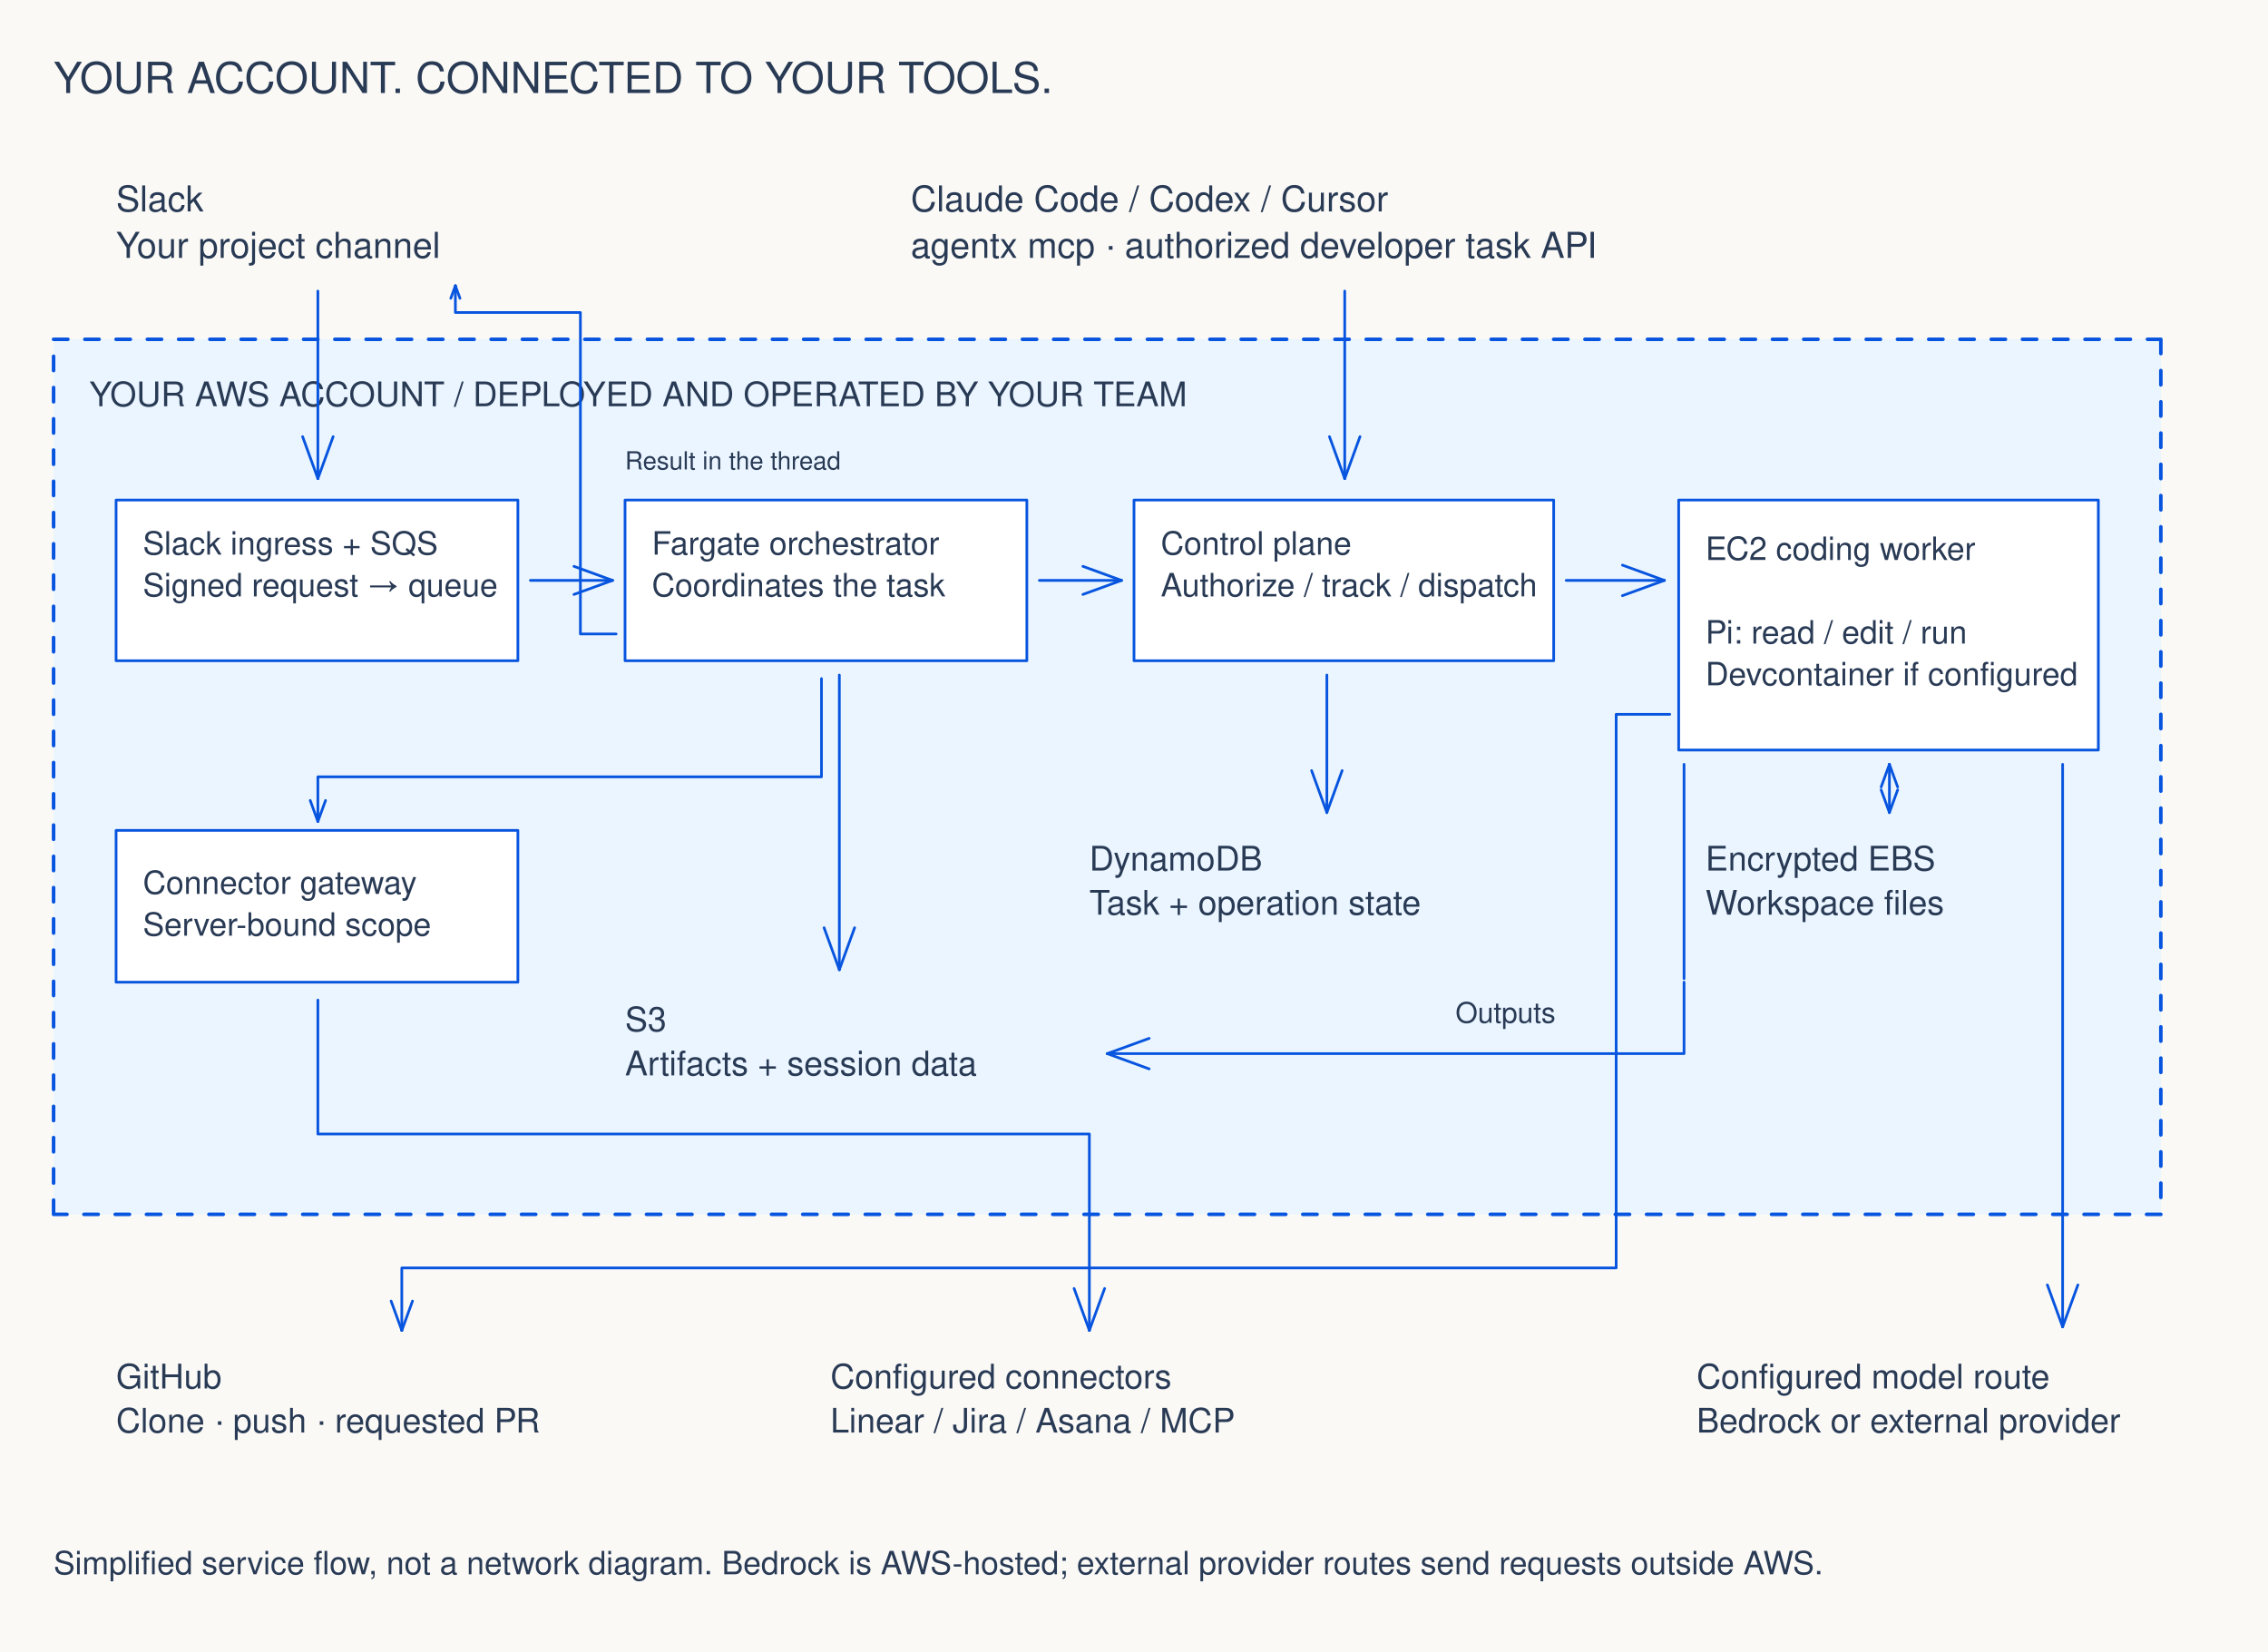
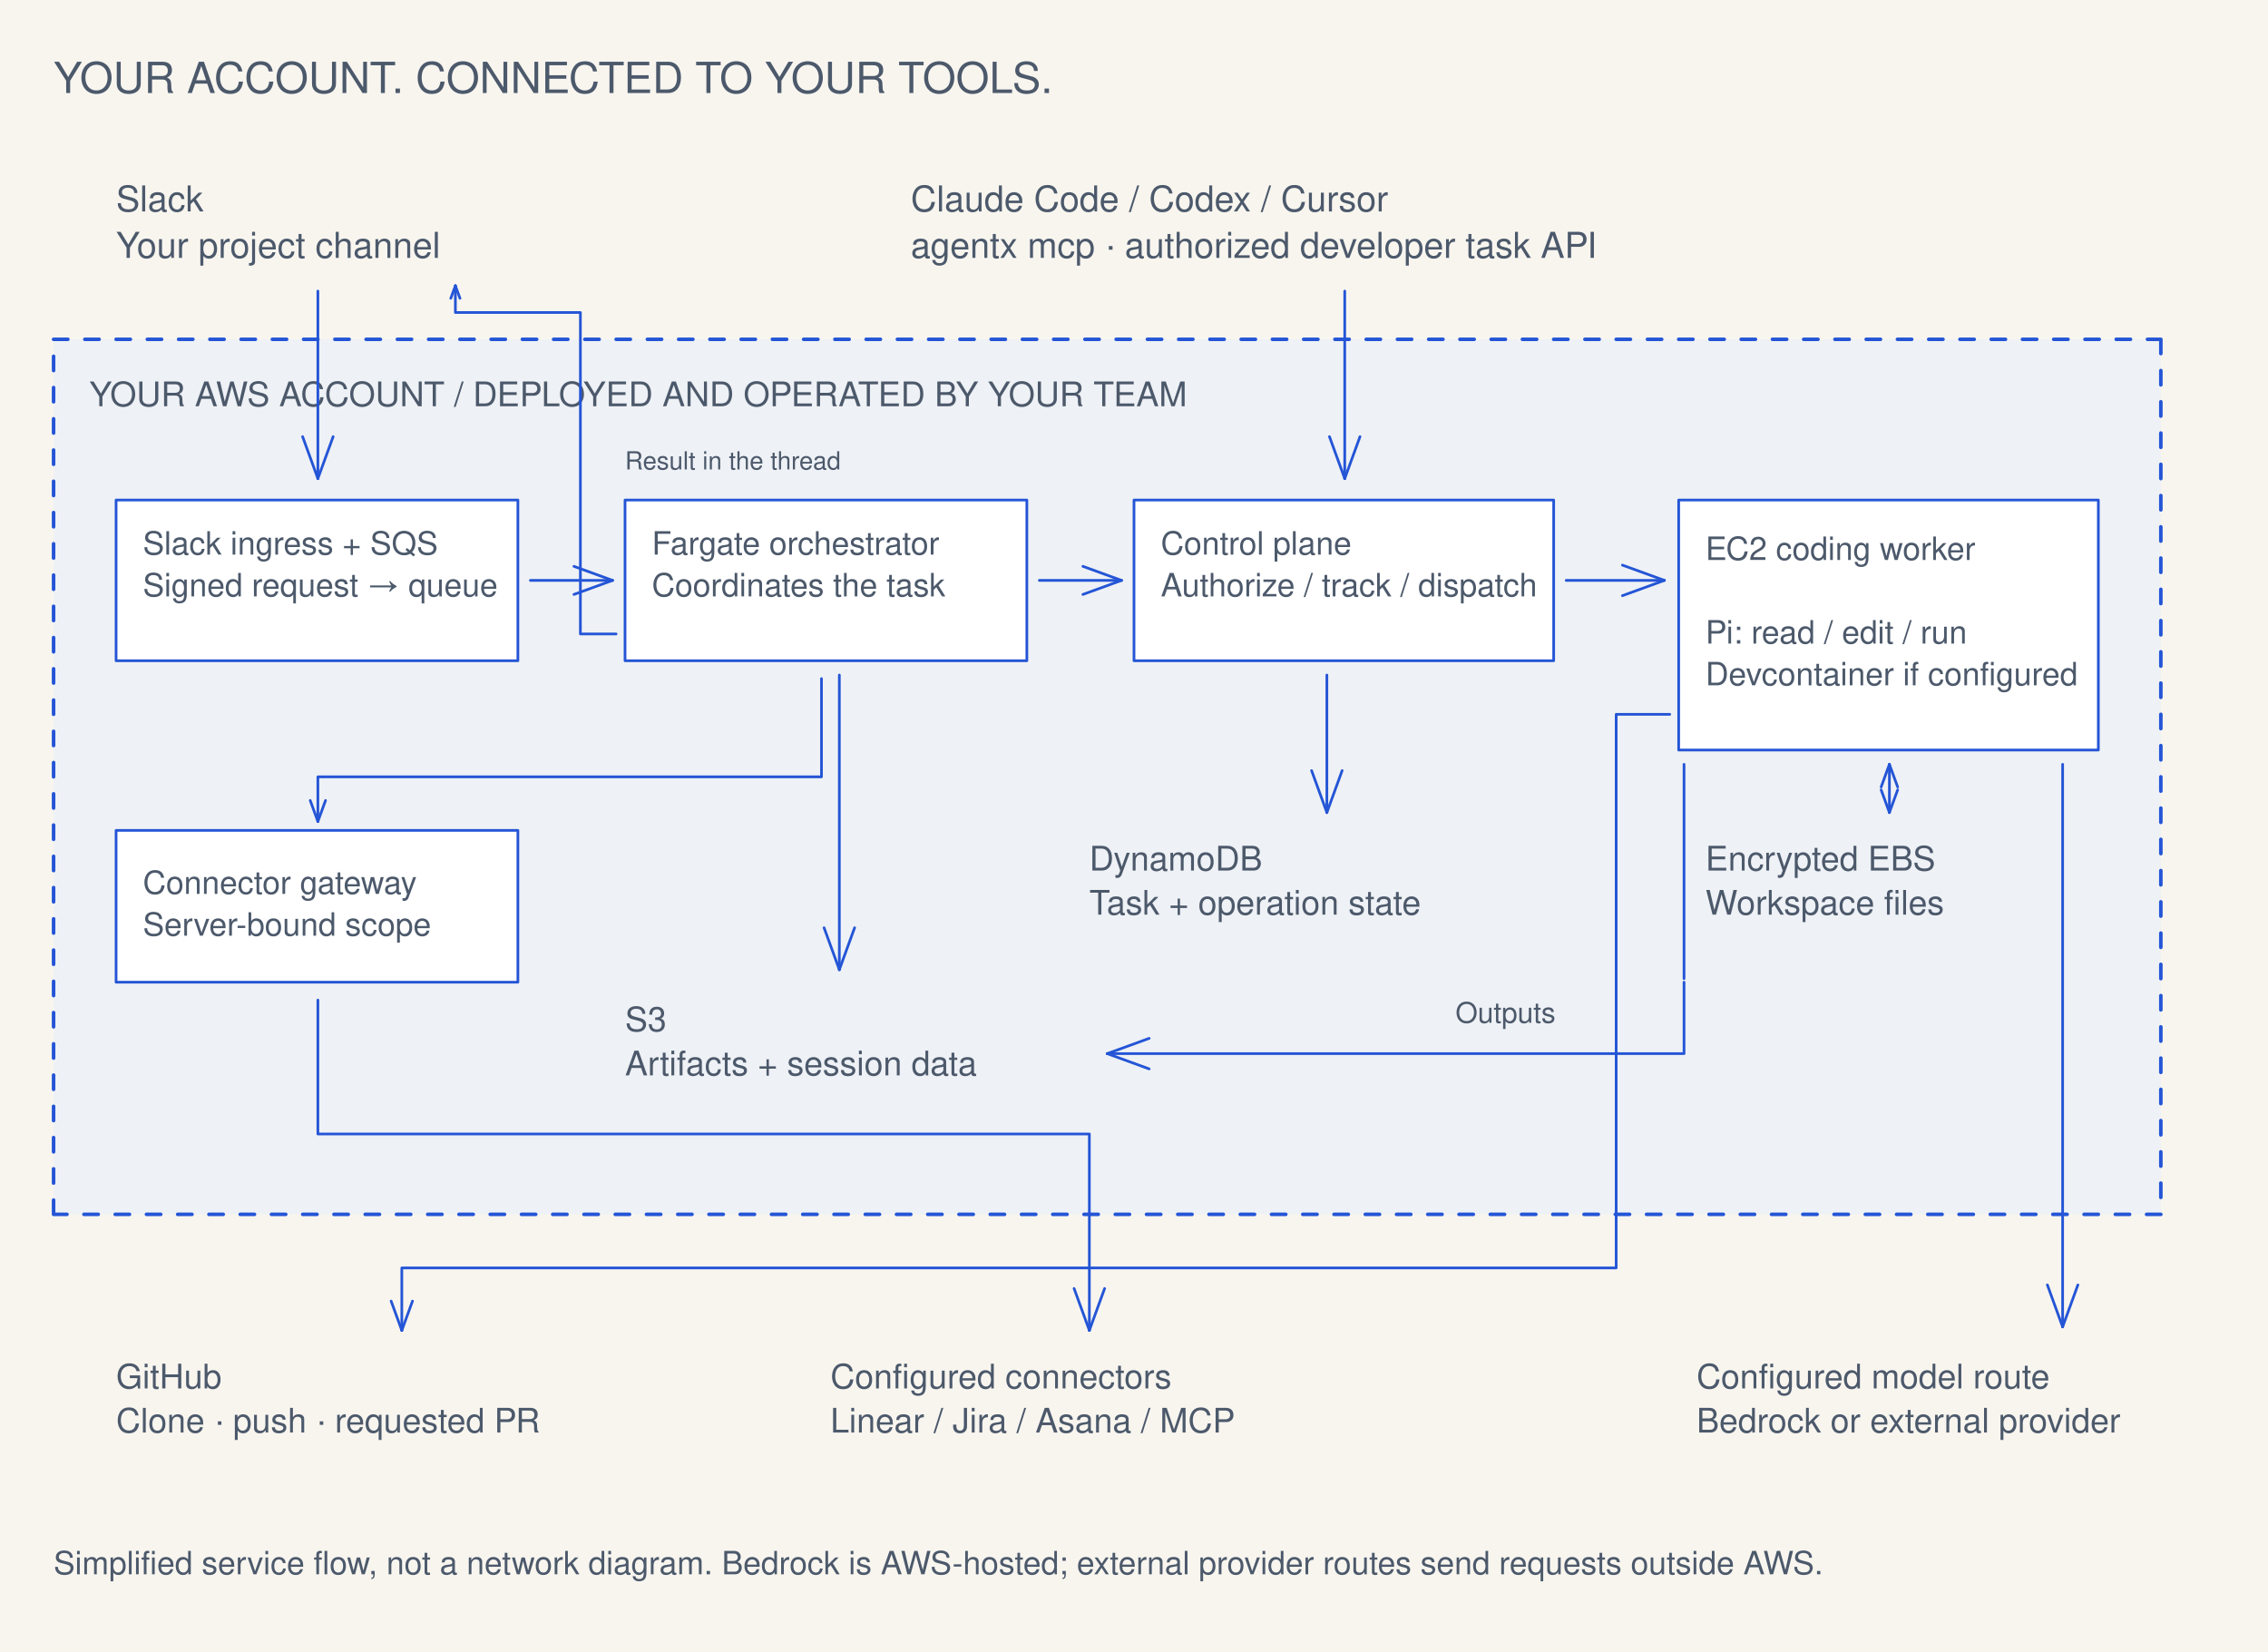
<svg xmlns="http://www.w3.org/2000/svg" version="1.1" viewBox="0 0 1270 925" width="2540" height="1850">
  <defs>
    <style class="style-fonts">
      </style>
  </defs>
-   <rect x="0" y="0" width="1270" height="925" fill="#faf9f6" />
+   <rect x="0" y="0" width="1270" height="925" fill="#f8f5ef" />
  <g transform="translate(30 30) rotate(0 585 15)">
-     <text x="0" y="22.08" font-family="Helvetica, Segoe UI Emoji" font-size="24px" fill="#293a55" text-anchor="start" style="white-space: pre;" direction="ltr" dominant-baseline="alphabetic">YOUR ACCOUNT. CONNECTED TO YOUR TOOLS.</text>
+     <text x="0" y="22.08" font-family="Helvetica, Segoe UI Emoji" font-size="24px" fill="#4c596b" text-anchor="start" style="white-space: pre;" direction="ltr" dominant-baseline="alphabetic">YOUR ACCOUNT. CONNECTED TO YOUR TOOLS.</text>
  </g>
  <g transform="translate(65 100) rotate(0 125 27.5)">
-     <text x="0" y="18.4" font-family="Helvetica, Segoe UI Emoji" font-size="20px" fill="#293a55" text-anchor="start" style="white-space: pre;" direction="ltr" dominant-baseline="alphabetic">Slack</text>
-     <text x="0" y="44.4" font-family="Helvetica, Segoe UI Emoji" font-size="20px" fill="#293a55" text-anchor="start" style="white-space: pre;" direction="ltr" dominant-baseline="alphabetic">Your project channel</text>
+     <text x="0" y="18.4" font-family="Helvetica, Segoe UI Emoji" font-size="20px" fill="#4c596b" text-anchor="start" style="white-space: pre;" direction="ltr" dominant-baseline="alphabetic">Slack</text>
+     <text x="0" y="44.4" font-family="Helvetica, Segoe UI Emoji" font-size="20px" fill="#4c596b" text-anchor="start" style="white-space: pre;" direction="ltr" dominant-baseline="alphabetic">Your project channel</text>
  </g>
  <g transform="translate(510 100) rotate(0 300 27.5)">
-     <text x="0" y="18.4" font-family="Helvetica, Segoe UI Emoji" font-size="20px" fill="#293a55" text-anchor="start" style="white-space: pre;" direction="ltr" dominant-baseline="alphabetic">Claude Code / Codex / Cursor</text>
-     <text x="0" y="44.4" font-family="Helvetica, Segoe UI Emoji" font-size="20px" fill="#293a55" text-anchor="start" style="white-space: pre;" direction="ltr" dominant-baseline="alphabetic">agentx mcp · authorized developer task API</text>
+     <text x="0" y="18.4" font-family="Helvetica, Segoe UI Emoji" font-size="20px" fill="#4c596b" text-anchor="start" style="white-space: pre;" direction="ltr" dominant-baseline="alphabetic">Claude Code / Codex / Cursor</text>
+     <text x="0" y="44.4" font-family="Helvetica, Segoe UI Emoji" font-size="20px" fill="#4c596b" text-anchor="start" style="white-space: pre;" direction="ltr" dominant-baseline="alphabetic">agentx mcp · authorized developer task API</text>
  </g>
  <g stroke-linecap="round" transform="translate(30 190) rotate(0 590 245)">
-     <path d="M0 0 L1180 0 L1180 490 L0 490" stroke="none" stroke-width="0" fill="#eaf5ff" />
-     <path d="M0 0 C236.39 0, 472.79 0, 1180 0 M1180 0 C1180 160.5, 1180 320.99, 1180 490 M1180 490 C708.15 490, 236.3 490, 0 490 M0 490 C0 308.29, 0 126.58, 0 0" stroke="#0754df" stroke-width="2" fill="none" stroke-dasharray="8 9.5" />
+     <path d="M0 0 L1180 0 L1180 490 L0 490" stroke="none" stroke-width="0" fill="#eef1f5" />
+     <path d="M0 0 C236.39 0, 472.79 0, 1180 0 M1180 0 C1180 160.5, 1180 320.99, 1180 490 M1180 490 C708.15 490, 236.3 490, 0 490 M0 490 C0 308.29, 0 126.58, 0 0" stroke="#2455d6" stroke-width="2" fill="none" stroke-dasharray="8 9.5" />
  </g>
  <g transform="translate(50 210) rotate(0 540 12.5)">
-     <text x="0" y="17.48" font-family="Helvetica, Segoe UI Emoji" font-size="19px" fill="#293a55" text-anchor="start" style="white-space: pre;" direction="ltr" dominant-baseline="alphabetic">YOUR AWS ACCOUNT  /  DEPLOYED AND OPERATED BY YOUR TEAM</text>
+     <text x="0" y="17.48" font-family="Helvetica, Segoe UI Emoji" font-size="19px" fill="#4c596b" text-anchor="start" style="white-space: pre;" direction="ltr" dominant-baseline="alphabetic">YOUR AWS ACCOUNT  /  DEPLOYED AND OPERATED BY YOUR TEAM</text>
  </g>
  <g stroke-linecap="round" transform="translate(65 280) rotate(0 112.5 45)">
    <path d="M0 0 L225 0 L225 90 L0 90" stroke="none" stroke-width="0" fill="#ffffff" />
-     <path d="M0 0 C45.08 0, 90.15 0, 225 0 M0 0 C61.09 0, 122.19 0, 225 0 M225 0 C225 24.31, 225 48.63, 225 90 M225 0 C225 28.93, 225 57.85, 225 90 M225 90 C163.13 90, 101.26 90, 0 90 M225 90 C155.45 90, 85.9 90, 0 90 M0 90 C0 63.7, 0 37.39, 0 0 M0 90 C0 61.59, 0 33.19, 0 0" stroke="#0754df" stroke-width="1.5" fill="none" />
+     <path d="M0 0 C45.08 0, 90.15 0, 225 0 M0 0 C61.09 0, 122.19 0, 225 0 M225 0 C225 24.31, 225 48.63, 225 90 M225 0 C225 28.93, 225 57.85, 225 90 M225 90 C163.13 90, 101.26 90, 0 90 M225 90 C155.45 90, 85.9 90, 0 90 M0 90 C0 63.7, 0 37.39, 0 0 M0 90 C0 61.59, 0 33.19, 0 0" stroke="#2455d6" stroke-width="1.5" fill="none" />
  </g>
  <g transform="translate(80 294) rotate(0 97.5 27.5)">
-     <text x="0" y="16.56" font-family="Helvetica, Segoe UI Emoji" font-size="18px" fill="#293a55" text-anchor="start" style="white-space: pre;" direction="ltr" dominant-baseline="alphabetic">Slack ingress + SQS</text>
-     <text x="0" y="39.96" font-family="Helvetica, Segoe UI Emoji" font-size="18px" fill="#293a55" text-anchor="start" style="white-space: pre;" direction="ltr" dominant-baseline="alphabetic">Signed request → queue</text>
+     <text x="0" y="16.56" font-family="Helvetica, Segoe UI Emoji" font-size="18px" fill="#4c596b" text-anchor="start" style="white-space: pre;" direction="ltr" dominant-baseline="alphabetic">Slack ingress + SQS</text>
+     <text x="0" y="39.96" font-family="Helvetica, Segoe UI Emoji" font-size="18px" fill="#4c596b" text-anchor="start" style="white-space: pre;" direction="ltr" dominant-baseline="alphabetic">Signed request → queue</text>
  </g>
  <g stroke-linecap="round" transform="translate(350 280) rotate(0 112.5 45)">
    <path d="M0 0 L225 0 L225 90 L0 90" stroke="none" stroke-width="0" fill="#ffffff" />
-     <path d="M0 0 C45.08 0, 90.16 0, 225 0 M0 0 C48.49 0, 96.98 0, 225 0 M225 0 C225 30.64, 225 61.27, 225 90 M225 0 C225 24.48, 225 48.95, 225 90 M225 90 C135.45 90, 45.9 90, 0 90 M225 90 C137.04 90, 49.09 90, 0 90 M0 90 C0 56.37, 0 22.74, 0 0 M0 90 C0 70.32, 0 50.64, 0 0" stroke="#0754df" stroke-width="1.5" fill="none" />
+     <path d="M0 0 C45.08 0, 90.16 0, 225 0 M0 0 C48.49 0, 96.98 0, 225 0 M225 0 C225 30.64, 225 61.27, 225 90 M225 0 C225 24.48, 225 48.95, 225 90 M225 90 C135.45 90, 45.9 90, 0 90 M225 90 C137.04 90, 49.09 90, 0 90 M0 90 C0 56.37, 0 22.74, 0 0 M0 90 C0 70.32, 0 50.64, 0 0" stroke="#2455d6" stroke-width="1.5" fill="none" />
  </g>
  <g transform="translate(365 294) rotate(0 97.5 27.5)">
-     <text x="0" y="16.56" font-family="Helvetica, Segoe UI Emoji" font-size="18px" fill="#293a55" text-anchor="start" style="white-space: pre;" direction="ltr" dominant-baseline="alphabetic">Fargate orchestrator</text>
-     <text x="0" y="39.96" font-family="Helvetica, Segoe UI Emoji" font-size="18px" fill="#293a55" text-anchor="start" style="white-space: pre;" direction="ltr" dominant-baseline="alphabetic">Coordinates the task</text>
+     <text x="0" y="16.56" font-family="Helvetica, Segoe UI Emoji" font-size="18px" fill="#4c596b" text-anchor="start" style="white-space: pre;" direction="ltr" dominant-baseline="alphabetic">Fargate orchestrator</text>
+     <text x="0" y="39.96" font-family="Helvetica, Segoe UI Emoji" font-size="18px" fill="#4c596b" text-anchor="start" style="white-space: pre;" direction="ltr" dominant-baseline="alphabetic">Coordinates the task</text>
  </g>
  <g stroke-linecap="round" transform="translate(635 280) rotate(0 117.5 45)">
    <path d="M0 0 L235 0 L235 90 L0 90" stroke="none" stroke-width="0" fill="#ffffff" />
-     <path d="M0 0 C47.08 0, 94.17 0, 235 0 M0 0 C84.48 0, 168.97 0, 235 0 M235 0 C235 18.96, 235 37.92, 235 90 M235 0 C235 20.03, 235 40.05, 235 90 M235 90 C159.56 90, 84.11 90, 0 90 M235 90 C170.91 90, 106.81 90, 0 90 M0 90 C0 67.05, 0 44.1, 0 0 M0 90 C0 61.05, 0 32.09, 0 0" stroke="#0754df" stroke-width="1.5" fill="none" />
+     <path d="M0 0 C47.08 0, 94.17 0, 235 0 M0 0 C84.48 0, 168.97 0, 235 0 M235 0 C235 18.96, 235 37.92, 235 90 M235 0 C235 20.03, 235 40.05, 235 90 M235 90 C159.56 90, 84.11 90, 0 90 M235 90 C170.91 90, 106.81 90, 0 90 M0 90 C0 67.05, 0 44.1, 0 0 M0 90 C0 61.05, 0 32.09, 0 0" stroke="#2455d6" stroke-width="1.5" fill="none" />
  </g>
  <g transform="translate(650 294) rotate(0 102.5 27.5)">
-     <text x="0" y="16.56" font-family="Helvetica, Segoe UI Emoji" font-size="18px" fill="#293a55" text-anchor="start" style="white-space: pre;" direction="ltr" dominant-baseline="alphabetic">Control plane</text>
-     <text x="0" y="39.96" font-family="Helvetica, Segoe UI Emoji" font-size="18px" fill="#293a55" text-anchor="start" style="white-space: pre;" direction="ltr" dominant-baseline="alphabetic">Authorize / track / dispatch</text>
+     <text x="0" y="16.56" font-family="Helvetica, Segoe UI Emoji" font-size="18px" fill="#4c596b" text-anchor="start" style="white-space: pre;" direction="ltr" dominant-baseline="alphabetic">Control plane</text>
+     <text x="0" y="39.96" font-family="Helvetica, Segoe UI Emoji" font-size="18px" fill="#4c596b" text-anchor="start" style="white-space: pre;" direction="ltr" dominant-baseline="alphabetic">Authorize / track / dispatch</text>
  </g>
  <g stroke-linecap="round" transform="translate(940 280) rotate(0 117.5 70)">
    <path d="M0 0 L235 0 L235 140 L0 140" stroke="none" stroke-width="0" fill="#ffffff" />
-     <path d="M0 0 C47.09 0, 94.17 0, 235 0 M0 0 C71.32 0, 142.64 0, 235 0 M235 0 C235 39.33, 235 78.66, 235 140 M235 0 C235 52.23, 235 104.47, 235 140 M235 140 C177.65 140, 120.29 140, 0 140 M235 140 C151.68 140, 68.36 140, 0 140 M0 140 C0 92.91, 0 45.81, 0 0 M0 140 C0 108.53, 0 77.07, 0 0" stroke="#0754df" stroke-width="1.5" fill="none" />
+     <path d="M0 0 C47.09 0, 94.17 0, 235 0 M0 0 C71.32 0, 142.64 0, 235 0 M235 0 C235 39.33, 235 78.66, 235 140 M235 0 C235 52.23, 235 104.47, 235 140 M235 140 C177.65 140, 120.29 140, 0 140 M235 140 C151.68 140, 68.36 140, 0 140 M0 140 C0 92.91, 0 45.81, 0 0 M0 140 C0 108.53, 0 77.07, 0 0" stroke="#2455d6" stroke-width="1.5" fill="none" />
  </g>
  <g transform="translate(955 297) rotate(0 102.5 50)">
-     <text x="0" y="16.56" font-family="Helvetica, Segoe UI Emoji" font-size="18px" fill="#293a55" text-anchor="start" style="white-space: pre;" direction="ltr" dominant-baseline="alphabetic">EC2 coding worker</text>
-     <text x="0" y="39.96" font-family="Helvetica, Segoe UI Emoji" font-size="18px" fill="#293a55" text-anchor="start" style="white-space: pre;" direction="ltr" dominant-baseline="alphabetic" />
-     <text x="0" y="63.36" font-family="Helvetica, Segoe UI Emoji" font-size="18px" fill="#293a55" text-anchor="start" style="white-space: pre;" direction="ltr" dominant-baseline="alphabetic">Pi: read / edit / run</text>
-     <text x="0" y="86.76" font-family="Helvetica, Segoe UI Emoji" font-size="18px" fill="#293a55" text-anchor="start" style="white-space: pre;" direction="ltr" dominant-baseline="alphabetic">Devcontainer if configured</text>
+     <text x="0" y="16.56" font-family="Helvetica, Segoe UI Emoji" font-size="18px" fill="#4c596b" text-anchor="start" style="white-space: pre;" direction="ltr" dominant-baseline="alphabetic">EC2 coding worker</text>
+     <text x="0" y="39.96" font-family="Helvetica, Segoe UI Emoji" font-size="18px" fill="#4c596b" text-anchor="start" style="white-space: pre;" direction="ltr" dominant-baseline="alphabetic" />
+     <text x="0" y="63.36" font-family="Helvetica, Segoe UI Emoji" font-size="18px" fill="#4c596b" text-anchor="start" style="white-space: pre;" direction="ltr" dominant-baseline="alphabetic">Pi: read / edit / run</text>
+     <text x="0" y="86.76" font-family="Helvetica, Segoe UI Emoji" font-size="18px" fill="#4c596b" text-anchor="start" style="white-space: pre;" direction="ltr" dominant-baseline="alphabetic">Devcontainer if configured</text>
  </g>
  <g stroke-linecap="round">
    <g transform="translate(178 163) rotate(0 0 52.5)">
-       <path d="M0 0 C0 21.04, 0 42.08, 0 105 M0 0 C0 25.99, 0 51.97, 0 105" stroke="#0754df" stroke-width="1.5" fill="none" />
+       <path d="M0 0 C0 21.04, 0 42.08, 0 105 M0 0 C0 25.99, 0 51.97, 0 105" stroke="#2455d6" stroke-width="1.5" fill="none" />
    </g>
    <g transform="translate(178 163) rotate(0 0 52.5)">
-       <path d="M-8.55 81.51 C-6.84 86.22, -5.12 90.92, 0 105 M-8.55 81.51 C-6.43 87.32, -4.32 93.14, 0 105" stroke="#0754df" stroke-width="1.5" fill="none" />
+       <path d="M-8.55 81.51 C-6.84 86.22, -5.12 90.92, 0 105 M-8.55 81.51 C-6.43 87.32, -4.32 93.14, 0 105" stroke="#2455d6" stroke-width="1.5" fill="none" />
    </g>
    <g transform="translate(178 163) rotate(0 0 52.5)">
-       <path d="M8.55 81.51 C6.84 86.22, 5.12 90.92, 0 105 M8.55 81.51 C6.43 87.32, 4.32 93.14, 0 105" stroke="#0754df" stroke-width="1.5" fill="none" />
+       <path d="M8.55 81.51 C6.84 86.22, 5.12 90.92, 0 105 M8.55 81.51 C6.43 87.32, 4.32 93.14, 0 105" stroke="#2455d6" stroke-width="1.5" fill="none" />
    </g>
  </g>
  <mask />
  <g stroke-linecap="round">
    <g transform="translate(297 325) rotate(0 23 0)">
-       <path d="M0 0 C9.22 0, 18.44 0, 46 0 M0 0 C14.7 0, 29.39 0, 46 0" stroke="#0754df" stroke-width="1.5" fill="none" />
+       <path d="M0 0 C9.22 0, 18.44 0, 46 0 M0 0 C14.7 0, 29.39 0, 46 0" stroke="#2455d6" stroke-width="1.5" fill="none" />
    </g>
    <g transform="translate(297 325) rotate(0 23 0)">
-       <path d="M24.39 7.87 C28.72 6.29, 33.05 4.71, 46 0 M24.39 7.87 C31.29 5.35, 38.2 2.84, 46 0" stroke="#0754df" stroke-width="1.5" fill="none" />
+       <path d="M24.39 7.87 C28.72 6.29, 33.05 4.71, 46 0 M24.39 7.87 C31.29 5.35, 38.2 2.84, 46 0" stroke="#2455d6" stroke-width="1.5" fill="none" />
    </g>
    <g transform="translate(297 325) rotate(0 23 0)">
-       <path d="M24.39 -7.87 C28.72 -6.29, 33.05 -4.71, 46 0 M24.39 -7.87 C31.29 -5.35, 38.2 -2.84, 46 0" stroke="#0754df" stroke-width="1.5" fill="none" />
+       <path d="M24.39 -7.87 C28.72 -6.29, 33.05 -4.71, 46 0 M24.39 -7.87 C31.29 -5.35, 38.2 -2.84, 46 0" stroke="#2455d6" stroke-width="1.5" fill="none" />
    </g>
  </g>
  <mask />
  <g stroke-linecap="round">
    <g transform="translate(582 325) rotate(0 23 0)">
-       <path d="M0 0 C9.22 0, 18.44 0, 46 0 M0 0 C18.01 0, 36.02 0, 46 0" stroke="#0754df" stroke-width="1.5" fill="none" />
+       <path d="M0 0 C9.22 0, 18.44 0, 46 0 M0 0 C18.01 0, 36.02 0, 46 0" stroke="#2455d6" stroke-width="1.5" fill="none" />
    </g>
    <g transform="translate(582 325) rotate(0 23 0)">
-       <path d="M24.39 7.87 C28.72 6.29, 33.05 4.71, 46 0 M24.39 7.87 C32.85 4.79, 41.31 1.71, 46 0" stroke="#0754df" stroke-width="1.5" fill="none" />
+       <path d="M24.39 7.87 C28.72 6.29, 33.05 4.71, 46 0 M24.39 7.87 C32.85 4.79, 41.31 1.71, 46 0" stroke="#2455d6" stroke-width="1.5" fill="none" />
    </g>
    <g transform="translate(582 325) rotate(0 23 0)">
-       <path d="M24.39 -7.87 C28.72 -6.29, 33.05 -4.71, 46 0 M24.39 -7.87 C32.85 -4.79, 41.31 -1.71, 46 0" stroke="#0754df" stroke-width="1.5" fill="none" />
+       <path d="M24.39 -7.87 C28.72 -6.29, 33.05 -4.71, 46 0 M24.39 -7.87 C32.85 -4.79, 41.31 -1.71, 46 0" stroke="#2455d6" stroke-width="1.5" fill="none" />
    </g>
  </g>
  <mask />
  <g stroke-linecap="round">
    <g transform="translate(877 325) rotate(0 27.5 0)">
-       <path d="M0 0 C11.02 0, 22.04 0, 55 0 M0 0 C14.49 0, 28.98 0, 55 0" stroke="#0754df" stroke-width="1.5" fill="none" />
+       <path d="M0 0 C11.02 0, 22.04 0, 55 0 M0 0 C14.49 0, 28.98 0, 55 0" stroke="#2455d6" stroke-width="1.5" fill="none" />
    </g>
    <g transform="translate(877 325) rotate(0 27.5 0)">
-       <path d="M31.51 8.55 C36.22 6.84, 40.92 5.12, 55 0 M31.51 8.55 C37.7 6.3, 43.89 4.05, 55 0" stroke="#0754df" stroke-width="1.5" fill="none" />
+       <path d="M31.51 8.55 C36.22 6.84, 40.92 5.12, 55 0 M31.51 8.55 C37.7 6.3, 43.89 4.05, 55 0" stroke="#2455d6" stroke-width="1.5" fill="none" />
    </g>
    <g transform="translate(877 325) rotate(0 27.5 0)">
-       <path d="M31.51 -8.55 C36.22 -6.84, 40.92 -5.12, 55 0 M31.51 -8.55 C37.7 -6.3, 43.89 -4.05, 55 0" stroke="#0754df" stroke-width="1.5" fill="none" />
+       <path d="M31.51 -8.55 C36.22 -6.84, 40.92 -5.12, 55 0 M31.51 -8.55 C37.7 -6.3, 43.89 -4.05, 55 0" stroke="#2455d6" stroke-width="1.5" fill="none" />
    </g>
  </g>
  <mask />
  <g stroke-linecap="round">
    <g transform="translate(753 163) rotate(0 0 52.5)">
-       <path d="M0 0 C0 21.04, 0 42.08, 0 105 M0 0 C0 35.22, 0 70.45, 0 105" stroke="#0754df" stroke-width="1.5" fill="none" />
+       <path d="M0 0 C0 21.04, 0 42.08, 0 105 M0 0 C0 35.22, 0 70.45, 0 105" stroke="#2455d6" stroke-width="1.5" fill="none" />
    </g>
    <g transform="translate(753 163) rotate(0 0 52.5)">
-       <path d="M-8.55 81.51 C-6.84 86.22, -5.12 90.92, 0 105 M-8.55 81.51 C-5.68 89.39, -2.81 97.27, 0 105" stroke="#0754df" stroke-width="1.5" fill="none" />
+       <path d="M-8.55 81.51 C-6.84 86.22, -5.12 90.92, 0 105 M-8.55 81.51 C-5.68 89.39, -2.81 97.27, 0 105" stroke="#2455d6" stroke-width="1.5" fill="none" />
    </g>
    <g transform="translate(753 163) rotate(0 0 52.5)">
-       <path d="M8.55 81.51 C6.84 86.22, 5.12 90.92, 0 105 M8.55 81.51 C5.68 89.39, 2.81 97.27, 0 105" stroke="#0754df" stroke-width="1.5" fill="none" />
+       <path d="M8.55 81.51 C6.84 86.22, 5.12 90.92, 0 105 M8.55 81.51 C5.68 89.39, 2.81 97.27, 0 105" stroke="#2455d6" stroke-width="1.5" fill="none" />
    </g>
  </g>
  <mask />
  <g transform="translate(610 470) rotate(0 120 30)">
-     <text x="0" y="17.48" font-family="Helvetica, Segoe UI Emoji" font-size="19px" fill="#293a55" text-anchor="start" style="white-space: pre;" direction="ltr" dominant-baseline="alphabetic">DynamoDB</text>
-     <text x="0" y="42.18" font-family="Helvetica, Segoe UI Emoji" font-size="19px" fill="#293a55" text-anchor="start" style="white-space: pre;" direction="ltr" dominant-baseline="alphabetic">Task + operation state</text>
+     <text x="0" y="17.48" font-family="Helvetica, Segoe UI Emoji" font-size="19px" fill="#4c596b" text-anchor="start" style="white-space: pre;" direction="ltr" dominant-baseline="alphabetic">DynamoDB</text>
+     <text x="0" y="42.18" font-family="Helvetica, Segoe UI Emoji" font-size="19px" fill="#4c596b" text-anchor="start" style="white-space: pre;" direction="ltr" dominant-baseline="alphabetic">Task + operation state</text>
  </g>
  <g transform="translate(955 470) rotate(0 120 30)">
-     <text x="0" y="17.48" font-family="Helvetica, Segoe UI Emoji" font-size="19px" fill="#293a55" text-anchor="start" style="white-space: pre;" direction="ltr" dominant-baseline="alphabetic">Encrypted EBS</text>
-     <text x="0" y="42.18" font-family="Helvetica, Segoe UI Emoji" font-size="19px" fill="#293a55" text-anchor="start" style="white-space: pre;" direction="ltr" dominant-baseline="alphabetic">Workspace files</text>
+     <text x="0" y="17.48" font-family="Helvetica, Segoe UI Emoji" font-size="19px" fill="#4c596b" text-anchor="start" style="white-space: pre;" direction="ltr" dominant-baseline="alphabetic">Encrypted EBS</text>
+     <text x="0" y="42.18" font-family="Helvetica, Segoe UI Emoji" font-size="19px" fill="#4c596b" text-anchor="start" style="white-space: pre;" direction="ltr" dominant-baseline="alphabetic">Workspace files</text>
  </g>
  <g transform="translate(350 560) rotate(0 135 30)">
-     <text x="0" y="17.48" font-family="Helvetica, Segoe UI Emoji" font-size="19px" fill="#293a55" text-anchor="start" style="white-space: pre;" direction="ltr" dominant-baseline="alphabetic">S3</text>
-     <text x="0" y="42.18" font-family="Helvetica, Segoe UI Emoji" font-size="19px" fill="#293a55" text-anchor="start" style="white-space: pre;" direction="ltr" dominant-baseline="alphabetic">Artifacts + session data</text>
+     <text x="0" y="17.48" font-family="Helvetica, Segoe UI Emoji" font-size="19px" fill="#4c596b" text-anchor="start" style="white-space: pre;" direction="ltr" dominant-baseline="alphabetic">S3</text>
+     <text x="0" y="42.18" font-family="Helvetica, Segoe UI Emoji" font-size="19px" fill="#4c596b" text-anchor="start" style="white-space: pre;" direction="ltr" dominant-baseline="alphabetic">Artifacts + session data</text>
  </g>
  <g stroke-linecap="round">
    <g transform="translate(743 378) rotate(0 0 38.5)">
-       <path d="M0 0 C0 15.43, 0 30.86, 0 77 M0 0 C0 17.2, 0 34.41, 0 77" stroke="#0754df" stroke-width="1.5" fill="none" />
+       <path d="M0 0 C0 15.43, 0 30.86, 0 77 M0 0 C0 17.2, 0 34.41, 0 77" stroke="#2455d6" stroke-width="1.5" fill="none" />
    </g>
    <g transform="translate(743 378) rotate(0 0 38.5)">
-       <path d="M-8.55 53.51 C-6.84 58.22, -5.12 62.92, 0 77 M-8.55 53.51 C-6.64 58.76, -4.73 64.01, 0 77" stroke="#0754df" stroke-width="1.5" fill="none" />
+       <path d="M-8.55 53.51 C-6.84 58.22, -5.12 62.92, 0 77 M-8.55 53.51 C-6.64 58.76, -4.73 64.01, 0 77" stroke="#2455d6" stroke-width="1.5" fill="none" />
    </g>
    <g transform="translate(743 378) rotate(0 0 38.5)">
-       <path d="M8.55 53.51 C6.84 58.22, 5.12 62.92, 0 77 M8.55 53.51 C6.64 58.76, 4.73 64.01, 0 77" stroke="#0754df" stroke-width="1.5" fill="none" />
-     </g>
-   </g>
-   <mask />
-   <g stroke-linecap="round">
-     <g transform="translate(1058 428) rotate(0 0 13.5)">
-       <path d="M0 0 C0 5.41, 0 10.82, 0 27 M0 0 C0 7.98, 0 15.95, 0 27" stroke="#0754df" stroke-width="1.5" fill="none" />
-     </g>
-     <g transform="translate(1058 428) rotate(0 0 13.5)">
-       <path d="M4.62 12.69 C3.69 10.14, 2.77 7.6, 0 0 M4.62 12.69 C3.25 8.94, 1.89 5.19, 0 0" stroke="#0754df" stroke-width="1.5" fill="none" />
-     </g>
-     <g transform="translate(1058 428) rotate(0 0 13.5)">
-       <path d="M-4.62 12.69 C-3.69 10.14, -2.77 7.6, 0 0 M-4.62 12.69 C-3.25 8.94, -1.89 5.19, 0 0" stroke="#0754df" stroke-width="1.5" fill="none" />
-     </g>
-     <g transform="translate(1058 428) rotate(0 0 13.5)">
-       <path d="M-4.62 14.31 C-3.69 16.86, -2.77 19.4, 0 27 M-4.62 14.31 C-3.25 18.06, -1.89 21.81, 0 27" stroke="#0754df" stroke-width="1.5" fill="none" />
-     </g>
-     <g transform="translate(1058 428) rotate(0 0 13.5)">
-       <path d="M4.62 14.31 C3.69 16.86, 2.77 19.4, 0 27 M4.62 14.31 C3.25 18.06, 1.89 21.81, 0 27" stroke="#0754df" stroke-width="1.5" fill="none" />
+       <path d="M8.55 53.51 C6.84 58.22, 5.12 62.92, 0 77 M8.55 53.51 C6.64 58.76, 4.73 64.01, 0 77" stroke="#2455d6" stroke-width="1.5" fill="none" />
+     </g>
+   </g>
+   <mask />
+   <g stroke-linecap="round">
+     <g transform="translate(1058 428) rotate(0 0 13.5)">
+       <path d="M0 0 C0 5.41, 0 10.82, 0 27 M0 0 C0 7.98, 0 15.95, 0 27" stroke="#2455d6" stroke-width="1.5" fill="none" />
+     </g>
+     <g transform="translate(1058 428) rotate(0 0 13.5)">
+       <path d="M4.62 12.69 C3.69 10.14, 2.77 7.6, 0 0 M4.62 12.69 C3.25 8.94, 1.89 5.19, 0 0" stroke="#2455d6" stroke-width="1.5" fill="none" />
+     </g>
+     <g transform="translate(1058 428) rotate(0 0 13.5)">
+       <path d="M-4.62 12.69 C-3.69 10.14, -2.77 7.6, 0 0 M-4.62 12.69 C-3.25 8.94, -1.89 5.19, 0 0" stroke="#2455d6" stroke-width="1.5" fill="none" />
+     </g>
+     <g transform="translate(1058 428) rotate(0 0 13.5)">
+       <path d="M-4.62 14.31 C-3.69 16.86, -2.77 19.4, 0 27 M-4.62 14.31 C-3.25 18.06, -1.89 21.81, 0 27" stroke="#2455d6" stroke-width="1.5" fill="none" />
+     </g>
+     <g transform="translate(1058 428) rotate(0 0 13.5)">
+       <path d="M4.62 14.31 C3.69 16.86, 2.77 19.4, 0 27 M4.62 14.31 C3.25 18.06, 1.89 21.81, 0 27" stroke="#2455d6" stroke-width="1.5" fill="none" />
    </g>
  </g>
  <mask />
  <g stroke-linecap="round">
    <g transform="translate(943 550) rotate(0 -161.5 20)">
-       <path d="M0 0 C0 8.02, 0 16.03, 0 40 M0 0 C0 14.7, 0 29.39, 0 40 M0 40 C-97.72 40, -195.44 40, -323 40 M0 40 C-89.3 40, -178.6 40, -323 40" stroke="#0754df" stroke-width="1.5" fill="none" />
+       <path d="M0 0 C0 8.02, 0 16.03, 0 40 M0 0 C0 14.7, 0 29.39, 0 40 M0 40 C-97.72 40, -195.44 40, -323 40 M0 40 C-89.3 40, -178.6 40, -323 40" stroke="#2455d6" stroke-width="1.5" fill="none" />
    </g>
    <g transform="translate(943 550) rotate(0 -161.5 20)">
-       <path d="M-299.51 31.45 C-304.22 33.16, -308.92 34.88, -323 40 M-299.51 31.45 C-308.14 34.59, -316.77 37.73, -323 40" stroke="#0754df" stroke-width="1.5" fill="none" />
+       <path d="M-299.51 31.45 C-304.22 33.16, -308.92 34.88, -323 40 M-299.51 31.45 C-308.14 34.59, -316.77 37.73, -323 40" stroke="#2455d6" stroke-width="1.5" fill="none" />
    </g>
    <g transform="translate(943 550) rotate(0 -161.5 20)">
-       <path d="M-299.51 48.55 C-304.22 46.84, -308.92 45.12, -323 40 M-299.51 48.55 C-308.14 45.41, -316.77 42.27, -323 40" stroke="#0754df" stroke-width="1.5" fill="none" />
+       <path d="M-299.51 48.55 C-304.22 46.84, -308.92 45.12, -323 40 M-299.51 48.55 C-308.14 45.41, -316.77 42.27, -323 40" stroke="#2455d6" stroke-width="1.5" fill="none" />
    </g>
  </g>
  <mask />
  <g transform="translate(815 558) rotate(0 55 12.5)">
-     <text x="0" y="14.72" font-family="Helvetica, Segoe UI Emoji" font-size="16px" fill="#293a55" text-anchor="start" style="white-space: pre;" direction="ltr" dominant-baseline="alphabetic">Outputs</text>
+     <text x="0" y="14.72" font-family="Helvetica, Segoe UI Emoji" font-size="16px" fill="#4c596b" text-anchor="start" style="white-space: pre;" direction="ltr" dominant-baseline="alphabetic">Outputs</text>
  </g>
  <g stroke-linecap="round">
    <g transform="translate(943 428) rotate(0 0 60)">
-       <path d="M0 0 C0 24.05, 0 48.1, 0 120 M0 0 C0 37.37, 0 74.74, 0 120" stroke="#0754df" stroke-width="1.5" fill="none" />
+       <path d="M0 0 C0 24.05, 0 48.1, 0 120 M0 0 C0 37.37, 0 74.74, 0 120" stroke="#2455d6" stroke-width="1.5" fill="none" />
    </g>
  </g>
  <mask />
  <g transform="translate(65 760) rotate(0 145 30)">
-     <text x="0" y="17.48" font-family="Helvetica, Segoe UI Emoji" font-size="19px" fill="#293a55" text-anchor="start" style="white-space: pre;" direction="ltr" dominant-baseline="alphabetic">GitHub</text>
-     <text x="0" y="42.18" font-family="Helvetica, Segoe UI Emoji" font-size="19px" fill="#293a55" text-anchor="start" style="white-space: pre;" direction="ltr" dominant-baseline="alphabetic">Clone · push · requested PR</text>
+     <text x="0" y="17.48" font-family="Helvetica, Segoe UI Emoji" font-size="19px" fill="#4c596b" text-anchor="start" style="white-space: pre;" direction="ltr" dominant-baseline="alphabetic">GitHub</text>
+     <text x="0" y="42.18" font-family="Helvetica, Segoe UI Emoji" font-size="19px" fill="#4c596b" text-anchor="start" style="white-space: pre;" direction="ltr" dominant-baseline="alphabetic">Clone · push · requested PR</text>
  </g>
  <g transform="translate(465 760) rotate(0 185 30)">
-     <text x="0" y="17.48" font-family="Helvetica, Segoe UI Emoji" font-size="19px" fill="#293a55" text-anchor="start" style="white-space: pre;" direction="ltr" dominant-baseline="alphabetic">Configured connectors</text>
-     <text x="0" y="42.18" font-family="Helvetica, Segoe UI Emoji" font-size="19px" fill="#293a55" text-anchor="start" style="white-space: pre;" direction="ltr" dominant-baseline="alphabetic">Linear / Jira / Asana / MCP</text>
+     <text x="0" y="17.48" font-family="Helvetica, Segoe UI Emoji" font-size="19px" fill="#4c596b" text-anchor="start" style="white-space: pre;" direction="ltr" dominant-baseline="alphabetic">Configured connectors</text>
+     <text x="0" y="42.18" font-family="Helvetica, Segoe UI Emoji" font-size="19px" fill="#4c596b" text-anchor="start" style="white-space: pre;" direction="ltr" dominant-baseline="alphabetic">Linear / Jira / Asana / MCP</text>
  </g>
  <g transform="translate(950 760) rotate(0 145 30)">
-     <text x="0" y="17.48" font-family="Helvetica, Segoe UI Emoji" font-size="19px" fill="#293a55" text-anchor="start" style="white-space: pre;" direction="ltr" dominant-baseline="alphabetic">Configured model route</text>
-     <text x="0" y="42.18" font-family="Helvetica, Segoe UI Emoji" font-size="19px" fill="#293a55" text-anchor="start" style="white-space: pre;" direction="ltr" dominant-baseline="alphabetic">Bedrock or external provider</text>
+     <text x="0" y="17.48" font-family="Helvetica, Segoe UI Emoji" font-size="19px" fill="#4c596b" text-anchor="start" style="white-space: pre;" direction="ltr" dominant-baseline="alphabetic">Configured model route</text>
+     <text x="0" y="42.18" font-family="Helvetica, Segoe UI Emoji" font-size="19px" fill="#4c596b" text-anchor="start" style="white-space: pre;" direction="ltr" dominant-baseline="alphabetic">Bedrock or external provider</text>
  </g>
  <g stroke-linecap="round">
    <g transform="translate(935 400) rotate(0 -355 172.5)">
-       <path d="M0 0 C-6.01 0, -12.03 0, -30 0 M0 0 C-11.98 0, -23.96 0, -30 0 M-30 0 C-30 97.14, -30 194.27, -30 310 M-30 0 C-30 101.73, -30 203.46, -30 310 M-30 310 C-268.88 310, -507.76 310, -710 310 M-30 310 C-227.83 310, -425.66 310, -710 310 M-710 310 C-710 319.41, -710 328.81, -710 345 M-710 310 C-710 322.32, -710 334.65, -710 345" stroke="#0754df" stroke-width="1.5" fill="none" />
+       <path d="M0 0 C-6.01 0, -12.03 0, -30 0 M0 0 C-11.98 0, -23.96 0, -30 0 M-30 0 C-30 97.14, -30 194.27, -30 310 M-30 0 C-30 101.73, -30 203.46, -30 310 M-30 310 C-268.88 310, -507.76 310, -710 310 M-30 310 C-227.83 310, -425.66 310, -710 310 M-710 310 C-710 319.41, -710 328.81, -710 345 M-710 310 C-710 322.32, -710 334.65, -710 345" stroke="#2455d6" stroke-width="1.5" fill="none" />
    </g>
    <g transform="translate(935 400) rotate(0 -355 172.5)">
-       <path d="M-715.99 328.56 C-714.79 331.85, -713.59 335.15, -710 345 M-715.99 328.56 C-713.59 335.12, -711.2 341.69, -710 345" stroke="#0754df" stroke-width="1.5" fill="none" />
+       <path d="M-715.99 328.56 C-714.79 331.85, -713.59 335.15, -710 345 M-715.99 328.56 C-713.59 335.12, -711.2 341.69, -710 345" stroke="#2455d6" stroke-width="1.5" fill="none" />
    </g>
    <g transform="translate(935 400) rotate(0 -355 172.5)">
-       <path d="M-704.01 328.56 C-705.21 331.85, -706.41 335.15, -710 345 M-704.01 328.56 C-706.41 335.12, -708.8 341.69, -710 345" stroke="#0754df" stroke-width="1.5" fill="none" />
+       <path d="M-704.01 328.56 C-705.21 331.85, -706.41 335.15, -710 345 M-704.01 328.56 C-706.41 335.12, -708.8 341.69, -710 345" stroke="#2455d6" stroke-width="1.5" fill="none" />
    </g>
  </g>
  <mask />
  <g stroke-linecap="round">
    <g transform="translate(460 380) rotate(0 -141 40)">
-       <path d="M0 0 C0 11.02, 0 22.05, 0 55 M0 0 C0 14.93, 0 29.85, 0 55 M0 55 C-98.27 55, -196.54 55, -282 55 M0 55 C-85.57 55, -171.14 55, -282 55 M-282 55 C-282 62.82, -282 70.64, -282 80 M-282 55 C-282 63.3, -282 71.59, -282 80" stroke="#0754df" stroke-width="1.5" fill="none" />
+       <path d="M0 0 C0 11.02, 0 22.05, 0 55 M0 0 C0 14.93, 0 29.85, 0 55 M0 55 C-98.27 55, -196.54 55, -282 55 M0 55 C-85.57 55, -171.14 55, -282 55 M-282 55 C-282 62.82, -282 70.64, -282 80 M-282 55 C-282 63.3, -282 71.59, -282 80" stroke="#2455d6" stroke-width="1.5" fill="none" />
    </g>
    <g transform="translate(460 380) rotate(0 -141 40)">
-       <path d="M-286.28 68.25 C-285.42 70.61, -284.56 72.96, -282 80 M-286.28 68.25 C-285.12 71.44, -283.95 74.63, -282 80" stroke="#0754df" stroke-width="1.5" fill="none" />
+       <path d="M-286.28 68.25 C-285.42 70.61, -284.56 72.96, -282 80 M-286.28 68.25 C-285.12 71.44, -283.95 74.63, -282 80" stroke="#2455d6" stroke-width="1.5" fill="none" />
    </g>
    <g transform="translate(460 380) rotate(0 -141 40)">
-       <path d="M-277.72 68.25 C-278.58 70.61, -279.44 72.96, -282 80 M-277.72 68.25 C-278.88 71.44, -280.05 74.63, -282 80" stroke="#0754df" stroke-width="1.5" fill="none" />
+       <path d="M-277.72 68.25 C-278.58 70.61, -279.44 72.96, -282 80 M-277.72 68.25 C-278.88 71.44, -280.05 74.63, -282 80" stroke="#2455d6" stroke-width="1.5" fill="none" />
    </g>
  </g>
  <mask />
  <g stroke-linecap="round">
    <g transform="translate(1155 428) rotate(0 0 157.5)">
-       <path d="M0 0 C0 63.14, 0 126.29, 0 315 M0 0 C0 108.16, 0 216.32, 0 315" stroke="#0754df" stroke-width="1.5" fill="none" />
+       <path d="M0 0 C0 63.14, 0 126.29, 0 315 M0 0 C0 108.16, 0 216.32, 0 315" stroke="#2455d6" stroke-width="1.5" fill="none" />
    </g>
    <g transform="translate(1155 428) rotate(0 0 157.5)">
-       <path d="M-8.55 291.51 C-6.84 296.22, -5.12 300.93, 0 315 M-8.55 291.51 C-5.61 299.57, -2.68 307.64, 0 315" stroke="#0754df" stroke-width="1.5" fill="none" />
+       <path d="M-8.55 291.51 C-6.84 296.22, -5.12 300.93, 0 315 M-8.55 291.51 C-5.61 299.57, -2.68 307.64, 0 315" stroke="#2455d6" stroke-width="1.5" fill="none" />
    </g>
    <g transform="translate(1155 428) rotate(0 0 157.5)">
-       <path d="M8.55 291.51 C6.84 296.22, 5.12 300.93, 0 315 M8.55 291.51 C5.61 299.57, 2.68 307.64, 0 315" stroke="#0754df" stroke-width="1.5" fill="none" />
+       <path d="M8.55 291.51 C6.84 296.22, 5.12 300.93, 0 315 M8.55 291.51 C5.61 299.57, 2.68 307.64, 0 315" stroke="#2455d6" stroke-width="1.5" fill="none" />
    </g>
  </g>
  <mask />
  <g transform="translate(30 865) rotate(0 600 15)">
-     <text x="0" y="16.56" font-family="Helvetica, Segoe UI Emoji" font-size="18px" fill="#293a55" text-anchor="start" style="white-space: pre;" direction="ltr" dominant-baseline="alphabetic">Simplified service flow, not a network diagram. Bedrock is AWS-hosted; external provider routes send requests outside AWS.</text>
+     <text x="0" y="16.56" font-family="Helvetica, Segoe UI Emoji" font-size="18px" fill="#4c596b" text-anchor="start" style="white-space: pre;" direction="ltr" dominant-baseline="alphabetic">Simplified service flow, not a network diagram. Bedrock is AWS-hosted; external provider routes send requests outside AWS.</text>
  </g>
  <g stroke-linecap="round" transform="translate(65 465) rotate(0 112.5 42.5)">
    <path d="M0 0 L225 0 L225 85 L0 85" stroke="none" stroke-width="0" fill="#ffffff" />
-     <path d="M0 0 C45.11 0, 90.21 0, 225 0 M0 0 C64.66 0, 129.31 0, 225 0 M225 0 C225 21.58, 225 43.16, 225 85 M225 0 C225 19.49, 225 38.98, 225 85 M225 85 C135.6 85, 46.2 85, 0 85 M225 85 C167.72 85, 110.45 85, 0 85 M0 85 C0 65.32, 0 45.64, 0 0 M0 85 C0 54.55, 0 24.1, 0 0" stroke="#0754df" stroke-width="1.5" fill="none" />
+     <path d="M0 0 C45.11 0, 90.21 0, 225 0 M0 0 C64.66 0, 129.31 0, 225 0 M225 0 C225 21.58, 225 43.16, 225 85 M225 0 C225 19.49, 225 38.98, 225 85 M225 85 C135.6 85, 46.2 85, 0 85 M225 85 C167.72 85, 110.45 85, 0 85 M0 85 C0 65.32, 0 45.64, 0 0 M0 85 C0 54.55, 0 24.1, 0 0" stroke="#2455d6" stroke-width="1.5" fill="none" />
  </g>
  <g transform="translate(80 484) rotate(0 97.5 25)">
-     <text x="0" y="16.56" font-family="Helvetica, Segoe UI Emoji" font-size="18px" fill="#293a55" text-anchor="start" style="white-space: pre;" direction="ltr" dominant-baseline="alphabetic">Connector gateway</text>
-     <text x="0" y="39.96" font-family="Helvetica, Segoe UI Emoji" font-size="18px" fill="#293a55" text-anchor="start" style="white-space: pre;" direction="ltr" dominant-baseline="alphabetic">Server-bound scope</text>
+     <text x="0" y="16.56" font-family="Helvetica, Segoe UI Emoji" font-size="18px" fill="#4c596b" text-anchor="start" style="white-space: pre;" direction="ltr" dominant-baseline="alphabetic">Connector gateway</text>
+     <text x="0" y="39.96" font-family="Helvetica, Segoe UI Emoji" font-size="18px" fill="#4c596b" text-anchor="start" style="white-space: pre;" direction="ltr" dominant-baseline="alphabetic">Server-bound scope</text>
  </g>
  <g stroke-linecap="round">
    <g transform="translate(178 560) rotate(0 216 92.5)">
-       <path d="M0 0 C0 15.04, 0 30.07, 0 75 M0 0 C0 17.35, 0 34.7, 0 75 M0 75 C140.03 75, 280.06 75, 432 75 M0 75 C164.09 75, 328.19 75, 432 75 M432 75 C432 110.24, 432 145.48, 432 185 M432 75 C432 112, 432 149, 432 185" stroke="#0754df" stroke-width="1.5" fill="none" />
+       <path d="M0 0 C0 15.04, 0 30.07, 0 75 M0 0 C0 17.35, 0 34.7, 0 75 M0 75 C140.03 75, 280.06 75, 432 75 M0 75 C164.09 75, 328.19 75, 432 75 M432 75 C432 110.24, 432 145.48, 432 185 M432 75 C432 112, 432 149, 432 185" stroke="#2455d6" stroke-width="1.5" fill="none" />
    </g>
    <g transform="translate(178 560) rotate(0 216 92.5)">
-       <path d="M423.45 161.51 C425.16 166.22, 426.88 170.93, 432 185 M423.45 161.51 C425.43 166.94, 427.41 172.38, 432 185" stroke="#0754df" stroke-width="1.5" fill="none" />
+       <path d="M423.45 161.51 C425.16 166.22, 426.88 170.93, 432 185 M423.45 161.51 C425.43 166.94, 427.41 172.38, 432 185" stroke="#2455d6" stroke-width="1.5" fill="none" />
    </g>
    <g transform="translate(178 560) rotate(0 216 92.5)">
-       <path d="M440.55 161.51 C438.84 166.22, 437.12 170.93, 432 185 M440.55 161.51 C438.57 166.94, 436.59 172.38, 432 185" stroke="#0754df" stroke-width="1.5" fill="none" />
+       <path d="M440.55 161.51 C438.84 166.22, 437.12 170.93, 432 185 M440.55 161.51 C438.57 166.94, 436.59 172.38, 432 185" stroke="#2455d6" stroke-width="1.5" fill="none" />
    </g>
  </g>
  <mask />
  <g stroke-linecap="round">
    <g transform="translate(470 378) rotate(0 0 82.5)">
-       <path d="M0 0 C0 33.08, 0 66.16, 0 165 M0 0 C0 50.05, 0 100.1, 0 165" stroke="#0754df" stroke-width="1.5" fill="none" />
+       <path d="M0 0 C0 33.08, 0 66.16, 0 165 M0 0 C0 50.05, 0 100.1, 0 165" stroke="#2455d6" stroke-width="1.5" fill="none" />
    </g>
    <g transform="translate(470 378) rotate(0 0 82.5)">
-       <path d="M-8.55 141.51 C-6.84 146.22, -5.12 150.93, 0 165 M-8.55 141.51 C-5.96 148.63, -3.36 155.76, 0 165" stroke="#0754df" stroke-width="1.5" fill="none" />
+       <path d="M-8.55 141.51 C-6.84 146.22, -5.12 150.93, 0 165 M-8.55 141.51 C-5.96 148.63, -3.36 155.76, 0 165" stroke="#2455d6" stroke-width="1.5" fill="none" />
    </g>
    <g transform="translate(470 378) rotate(0 0 82.5)">
-       <path d="M8.55 141.51 C6.84 146.22, 5.12 150.93, 0 165 M8.55 141.51 C5.96 148.63, 3.36 155.76, 0 165" stroke="#0754df" stroke-width="1.5" fill="none" />
+       <path d="M8.55 141.51 C6.84 146.22, 5.12 150.93, 0 165 M8.55 141.51 C5.96 148.63, 3.36 155.76, 0 165" stroke="#2455d6" stroke-width="1.5" fill="none" />
    </g>
  </g>
  <mask />
  <g stroke-linecap="round">
    <g transform="translate(345 355) rotate(0 -45 -97.5)">
-       <path d="M0 0 C-4.01 0, -8.02 0, -20 0 M0 0 C-7.51 0, -15.01 0, -20 0 M-20 0 C-20 -70.99, -20 -141.99, -20 -180 M-20 0 C-20 -59.47, -20 -118.95, -20 -180 M-20 -180 C-37.04 -180, -54.08 -180, -90 -180 M-20 -180 C-35.27 -180, -50.55 -180, -90 -180 M-90 -180 C-90 -185.91, -90 -191.83, -90 -195 M-90 -180 C-90 -185.46, -90 -190.93, -90 -195" stroke="#0754df" stroke-width="1.5" fill="none" />
+       <path d="M0 0 C-4.01 0, -8.02 0, -20 0 M0 0 C-7.51 0, -15.01 0, -20 0 M-20 0 C-20 -70.99, -20 -141.99, -20 -180 M-20 0 C-20 -59.47, -20 -118.95, -20 -180 M-20 -180 C-37.04 -180, -54.08 -180, -90 -180 M-20 -180 C-35.27 -180, -50.55 -180, -90 -180 M-90 -180 C-90 -185.91, -90 -191.83, -90 -195 M-90 -180 C-90 -185.46, -90 -190.93, -90 -195" stroke="#2455d6" stroke-width="1.5" fill="none" />
    </g>
    <g transform="translate(345 355) rotate(0 -45 -97.5)">
-       <path d="M-87.43 -187.95 C-87.95 -189.37, -88.46 -190.78, -90 -195 M-87.43 -187.95 C-88.4 -190.6, -89.36 -193.24, -90 -195" stroke="#0754df" stroke-width="1.5" fill="none" />
+       <path d="M-87.43 -187.95 C-87.95 -189.37, -88.46 -190.78, -90 -195 M-87.43 -187.95 C-88.4 -190.6, -89.36 -193.24, -90 -195" stroke="#2455d6" stroke-width="1.5" fill="none" />
    </g>
    <g transform="translate(345 355) rotate(0 -45 -97.5)">
-       <path d="M-92.57 -187.95 C-92.05 -189.37, -91.54 -190.78, -90 -195 M-92.57 -187.95 C-91.6 -190.6, -90.64 -193.24, -90 -195" stroke="#0754df" stroke-width="1.5" fill="none" />
+       <path d="M-92.57 -187.95 C-92.05 -189.37, -91.54 -190.78, -90 -195 M-92.57 -187.95 C-91.6 -190.6, -90.64 -193.24, -90 -195" stroke="#2455d6" stroke-width="1.5" fill="none" />
    </g>
  </g>
  <mask />
  <g transform="translate(350 250) rotate(0 90 10)">
-     <text x="0" y="12.88" font-family="Helvetica, Segoe UI Emoji" font-size="14px" fill="#293a55" text-anchor="start" style="white-space: pre;" direction="ltr" dominant-baseline="alphabetic">Result in the thread</text>
+     <text x="0" y="12.88" font-family="Helvetica, Segoe UI Emoji" font-size="14px" fill="#4c596b" text-anchor="start" style="white-space: pre;" direction="ltr" dominant-baseline="alphabetic">Result in the thread</text>
  </g>
</svg>
